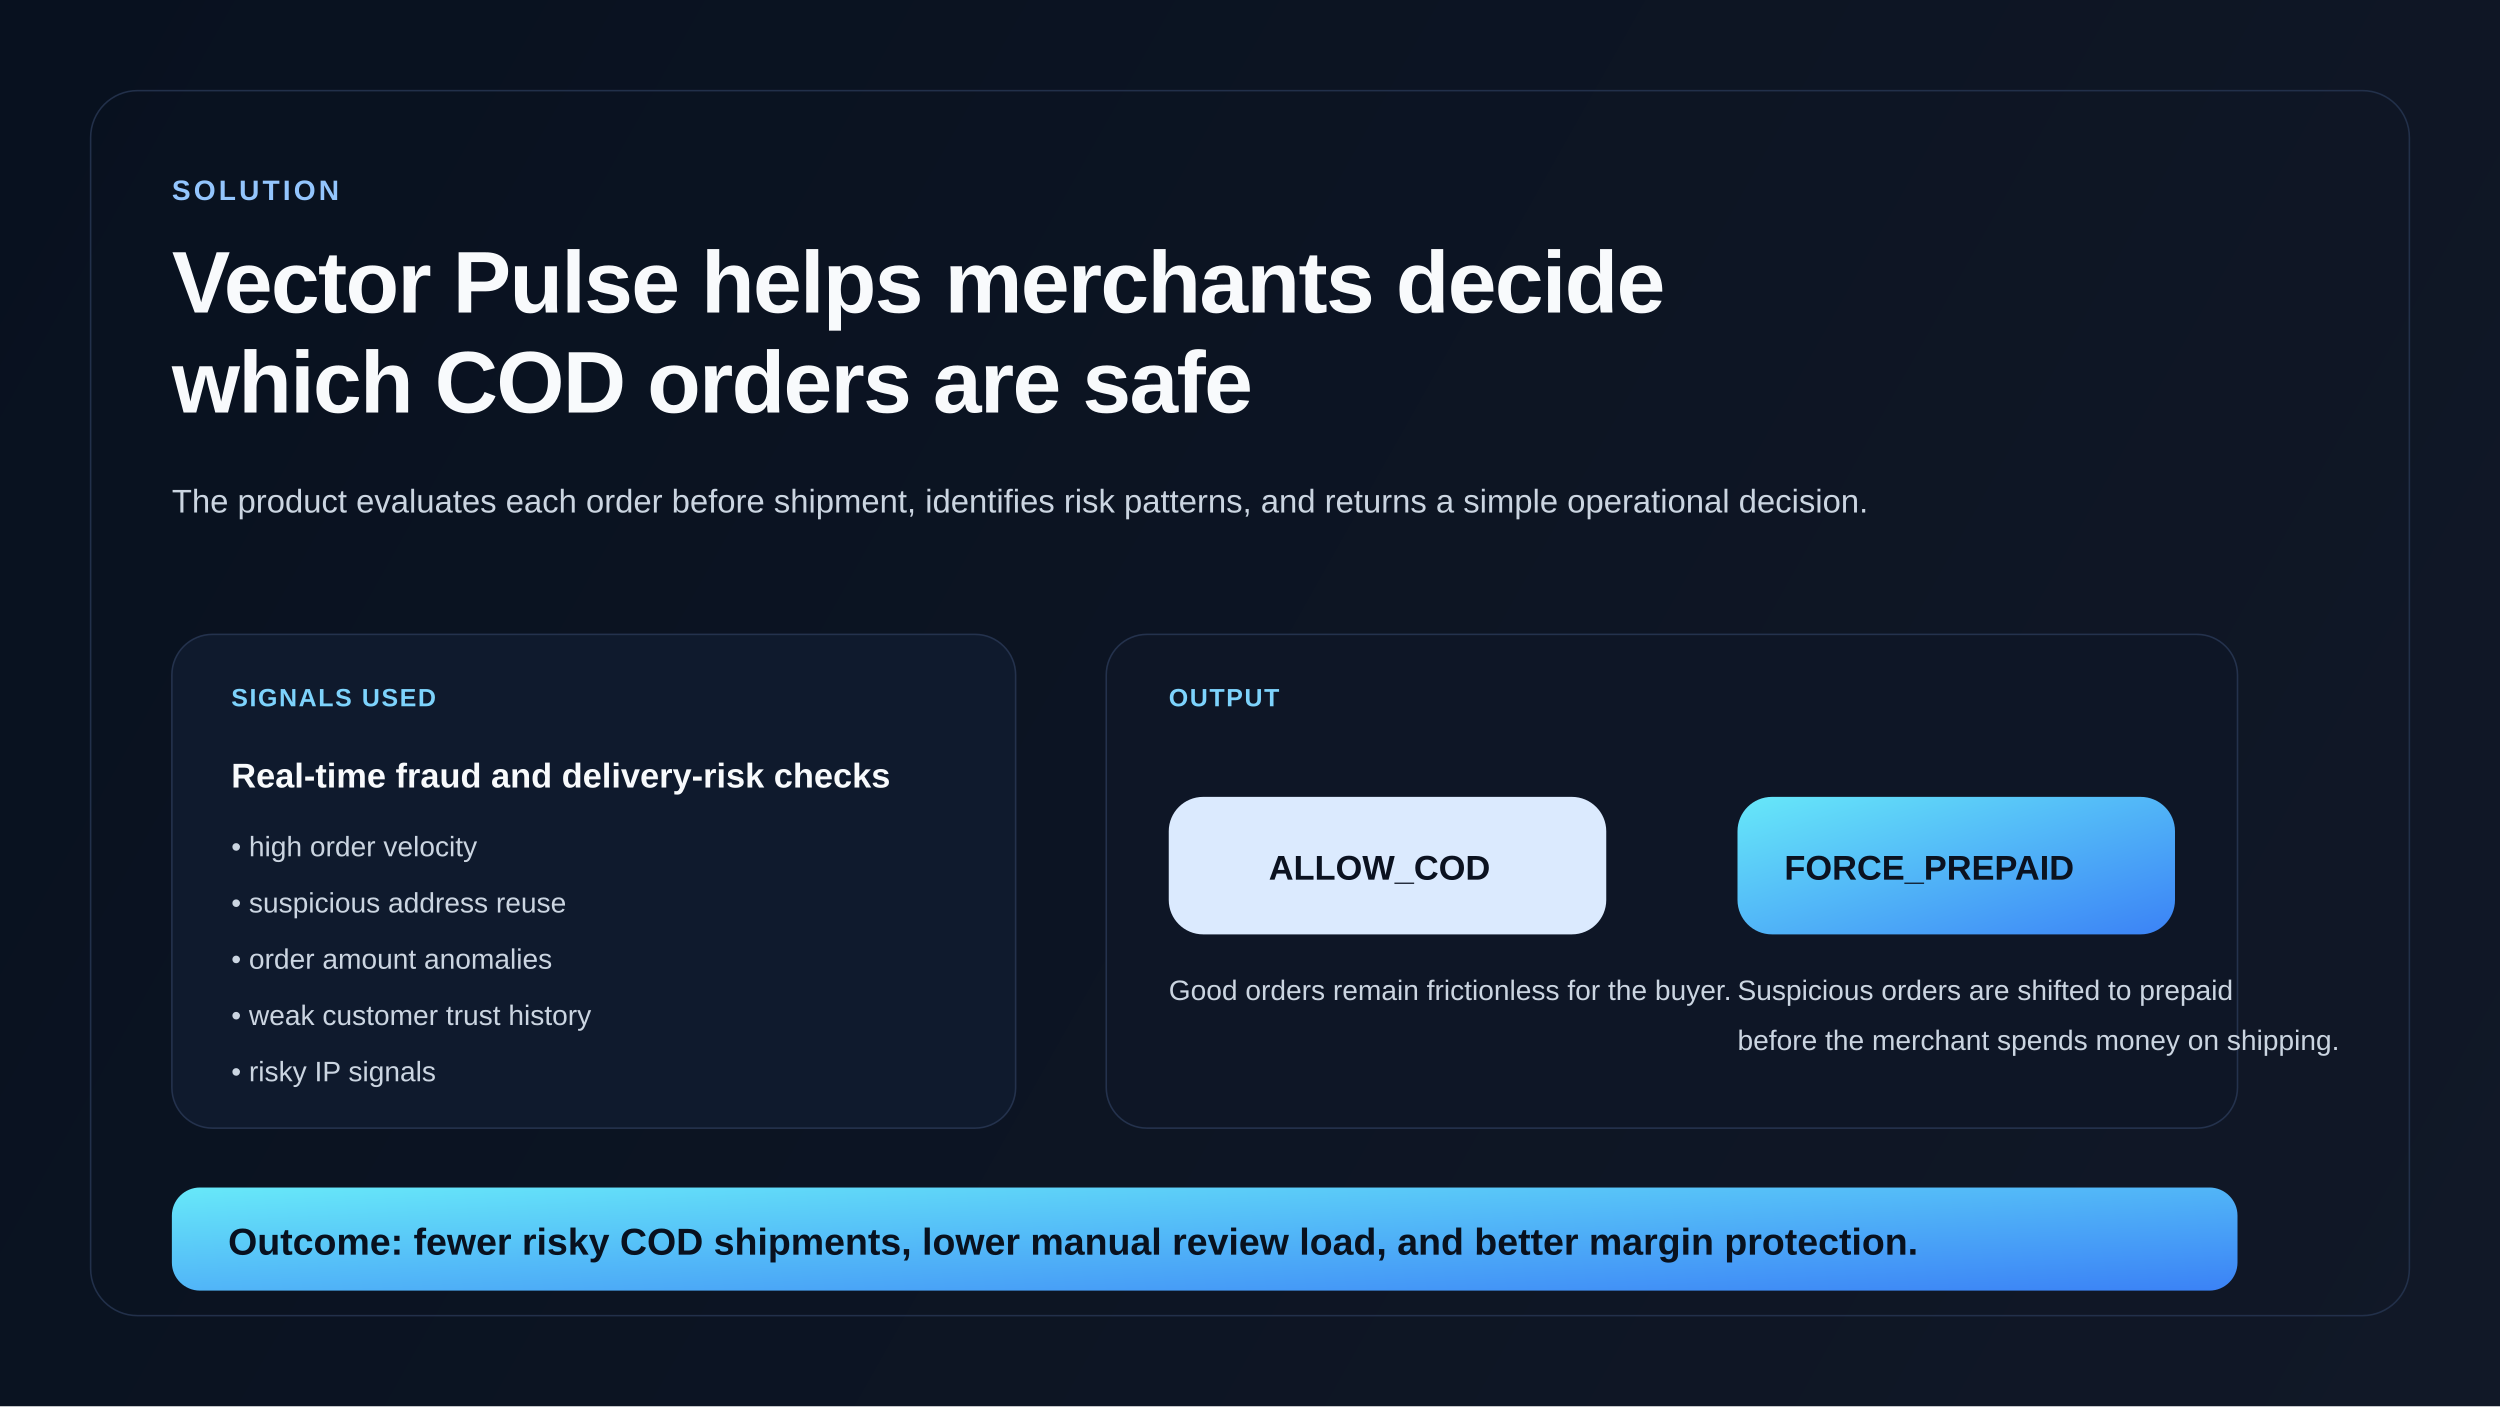
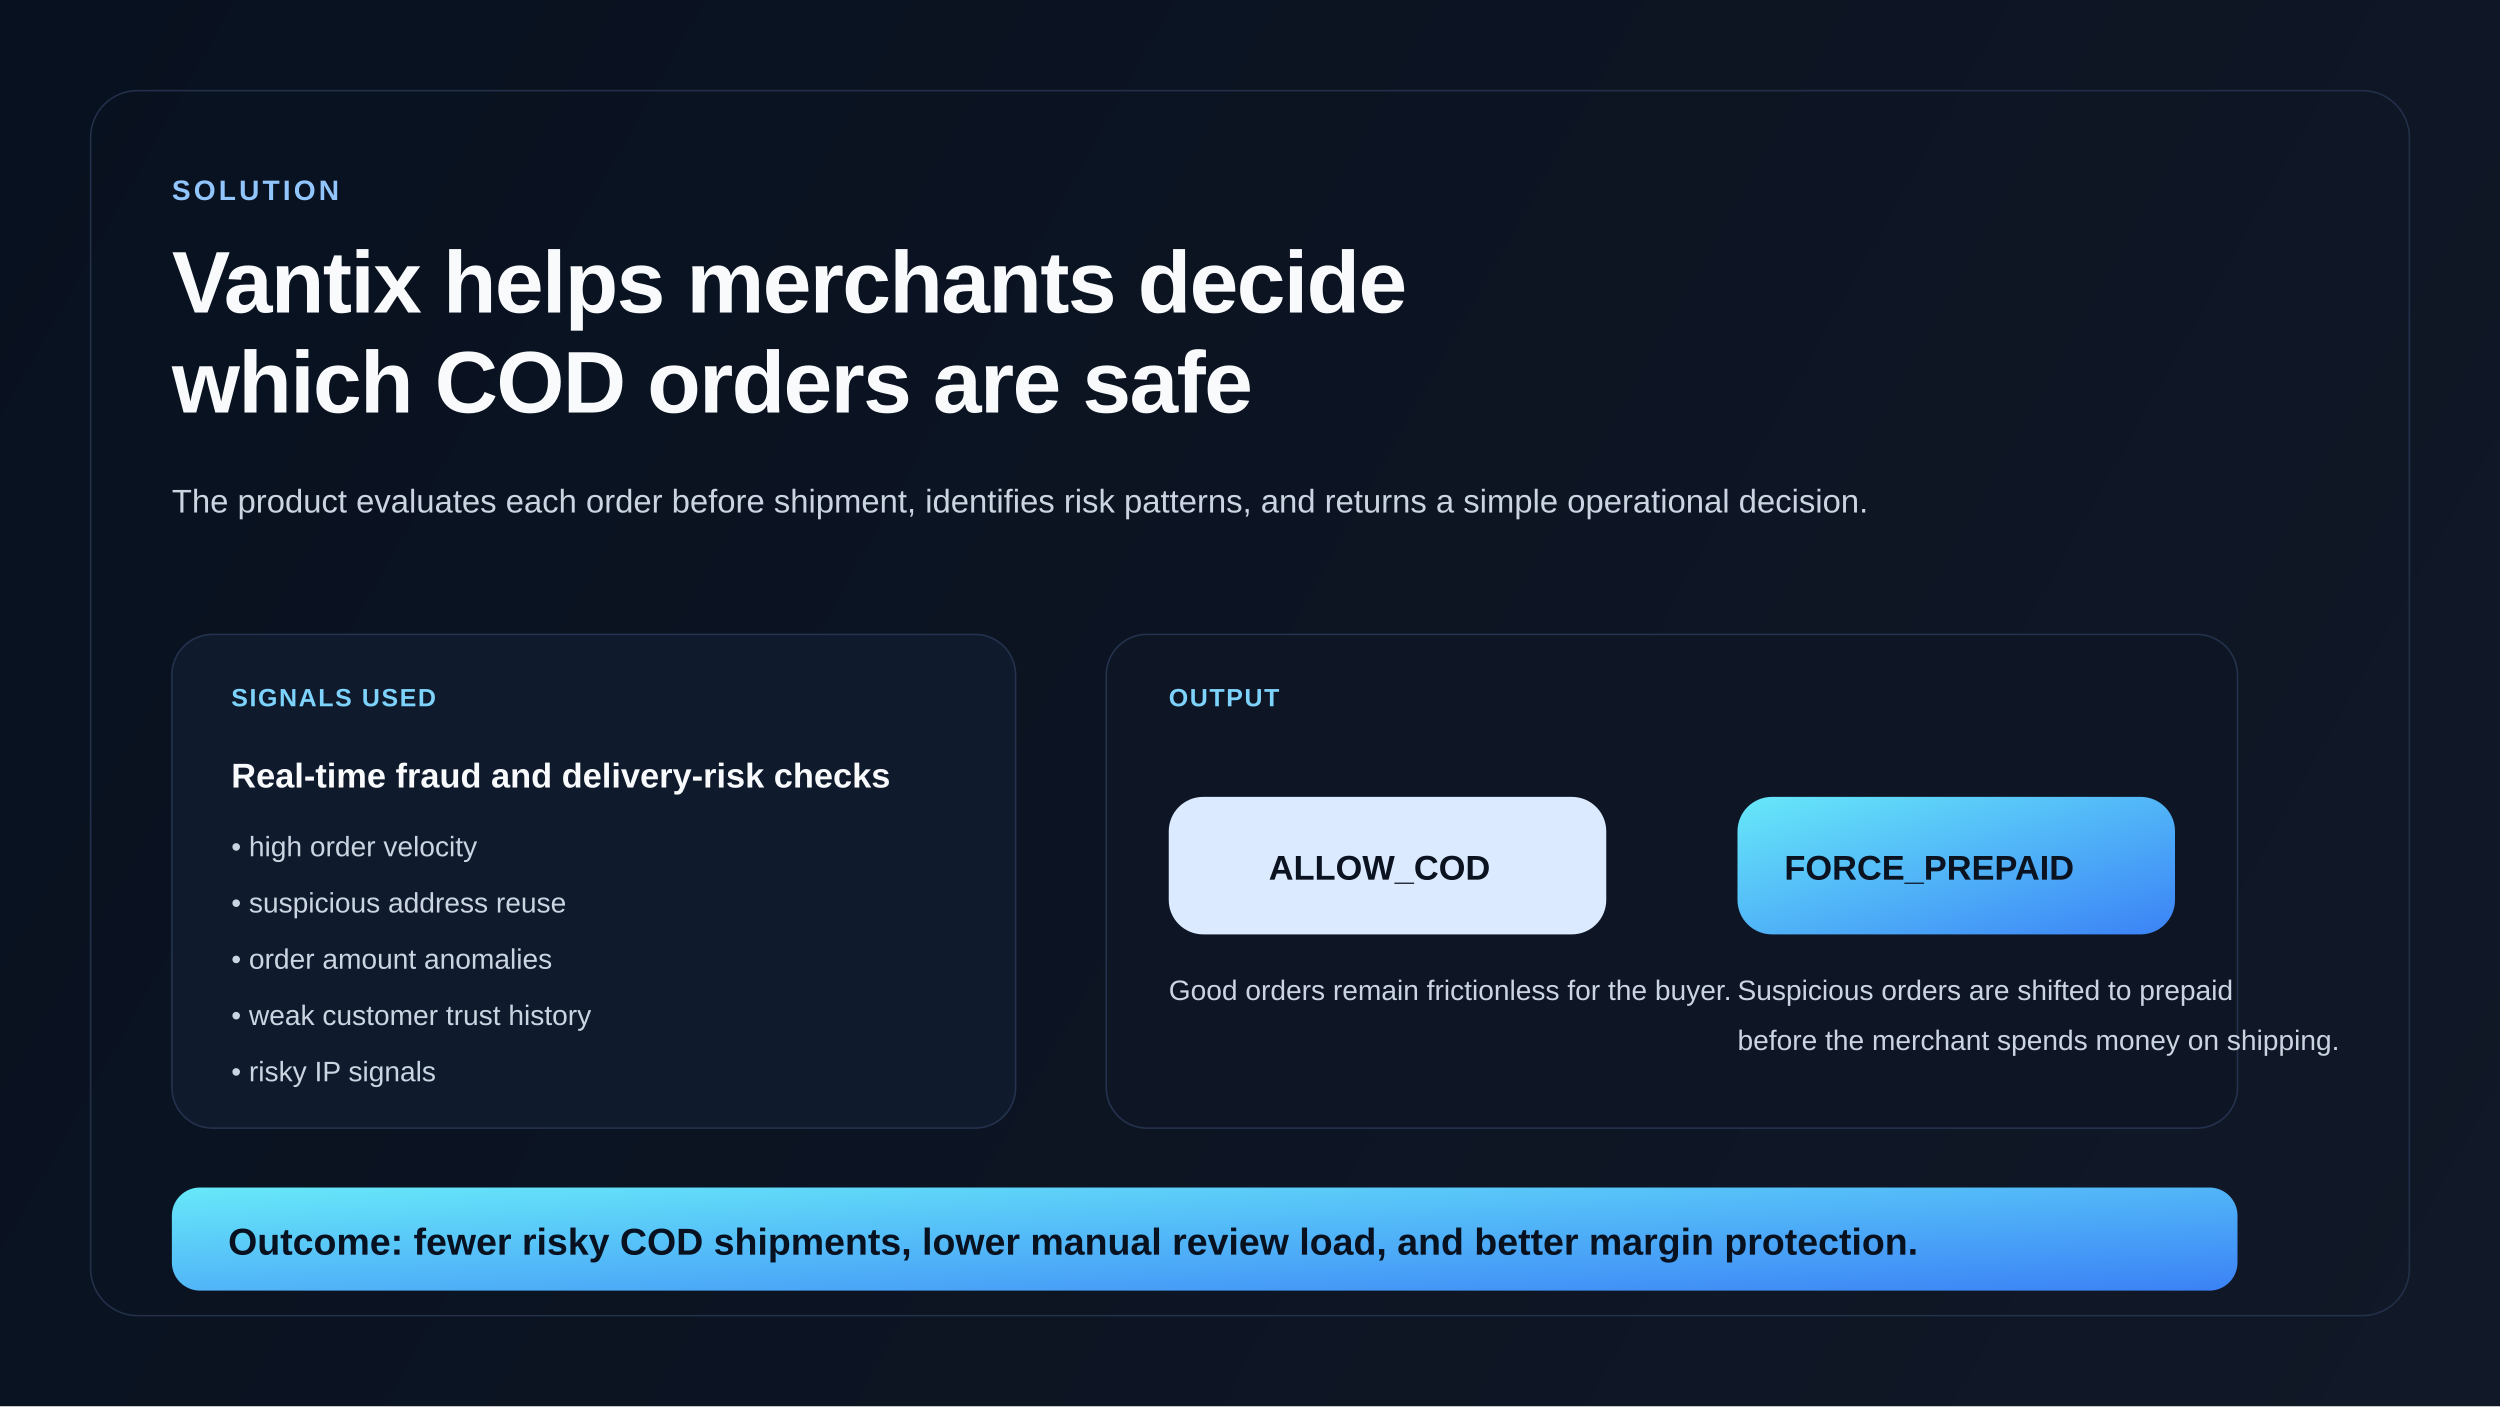
<svg xmlns="http://www.w3.org/2000/svg" width="1600" height="900" viewBox="0 0 1600 900">
  <defs>
    <linearGradient id="bg" x1="0" y1="0" x2="1600" y2="900" gradientUnits="userSpaceOnUse">
      <stop offset="0%" stop-color="#08111f" />
      <stop offset="100%" stop-color="#111827" />
    </linearGradient>
    <linearGradient id="accent" x1="0" y1="0" x2="1" y2="1">
      <stop offset="0%" stop-color="#67e8f9" />
      <stop offset="100%" stop-color="#3b82f6" />
    </linearGradient>
    <style>
      .eyebrow { fill:#93c5fd; font:700 18px Arial, Helvetica, sans-serif; letter-spacing:2px; }
      .title { fill:#f8fafc; font:700 56px Arial, Helvetica, sans-serif; letter-spacing:-1px; }
      .body { fill:#cbd5e1; font:400 21px Arial, Helvetica, sans-serif; }
      .cardTitle { fill:#f8fafc; font:700 22px Arial, Helvetica, sans-serif; }
      .cardBody { fill:#cbd5e1; font:400 18px Arial, Helvetica, sans-serif; }
      .decision { fill:#0b1220; font:700 22px Arial, Helvetica, sans-serif; }
      .caption { fill:#7dd3fc; font:700 16px Arial, Helvetica, sans-serif; letter-spacing:1px; }
    </style>
  </defs>
  <rect width="1600" height="900" fill="url(#bg)" />
  <rect x="58" y="58" width="1484" height="784" rx="30" fill="none" stroke="#22304a" />
  <text class="eyebrow" x="110" y="128">SOLUTION</text>
-   <text class="title" x="110" y="200">Vector Pulse helps merchants decide</text>
+   <text class="title" x="110" y="200">Vantix helps merchants decide</text>
  <text class="title" x="110" y="264">which COD orders are safe</text>
  <text class="body" x="110" y="328">The product evaluates each order before shipment, identifies risk patterns, and returns a simple operational decision.</text>
  <rect x="110" y="406" width="540" height="316" rx="26" fill="#0f1a2d" stroke="#24324d" />
  <text class="caption" x="148" y="452">SIGNALS USED</text>
  <text class="cardTitle" x="148" y="504">Real-time fraud and delivery-risk checks</text>
  <text class="cardBody" x="148" y="548">• high order velocity</text>
  <text class="cardBody" x="148" y="584">• suspicious address reuse</text>
  <text class="cardBody" x="148" y="620">• order amount anomalies</text>
  <text class="cardBody" x="148" y="656">• weak customer trust history</text>
  <text class="cardBody" x="148" y="692">• risky IP signals</text>
  <rect x="708" y="406" width="724" height="316" rx="26" fill="#0e1626" stroke="#24324d" />
  <text class="caption" x="748" y="452">OUTPUT</text>
  <rect x="748" y="510" width="280" height="88" rx="22" fill="#dbeafe" />
  <text class="decision" x="812" y="563">ALLOW_COD</text>
  <rect x="1112" y="510" width="280" height="88" rx="22" fill="url(#accent)" />
  <text class="decision" x="1142" y="563">FORCE_PREPAID</text>
  <text class="cardBody" x="748" y="640">Good orders remain frictionless for the buyer.</text>
  <text class="cardBody" x="1112" y="640">Suspicious orders are shifted to prepaid</text>
  <text class="cardBody" x="1112" y="672">before the merchant spends money on shipping.</text>
  <rect x="110" y="760" width="1322" height="66" rx="18" fill="url(#accent)" />
  <text x="146" y="803" fill="#08111f" font-family="Arial, Helvetica, sans-serif" font-size="24" font-weight="700">
    Outcome: fewer risky COD shipments, lower manual review load, and better margin protection.
  </text>
</svg>
